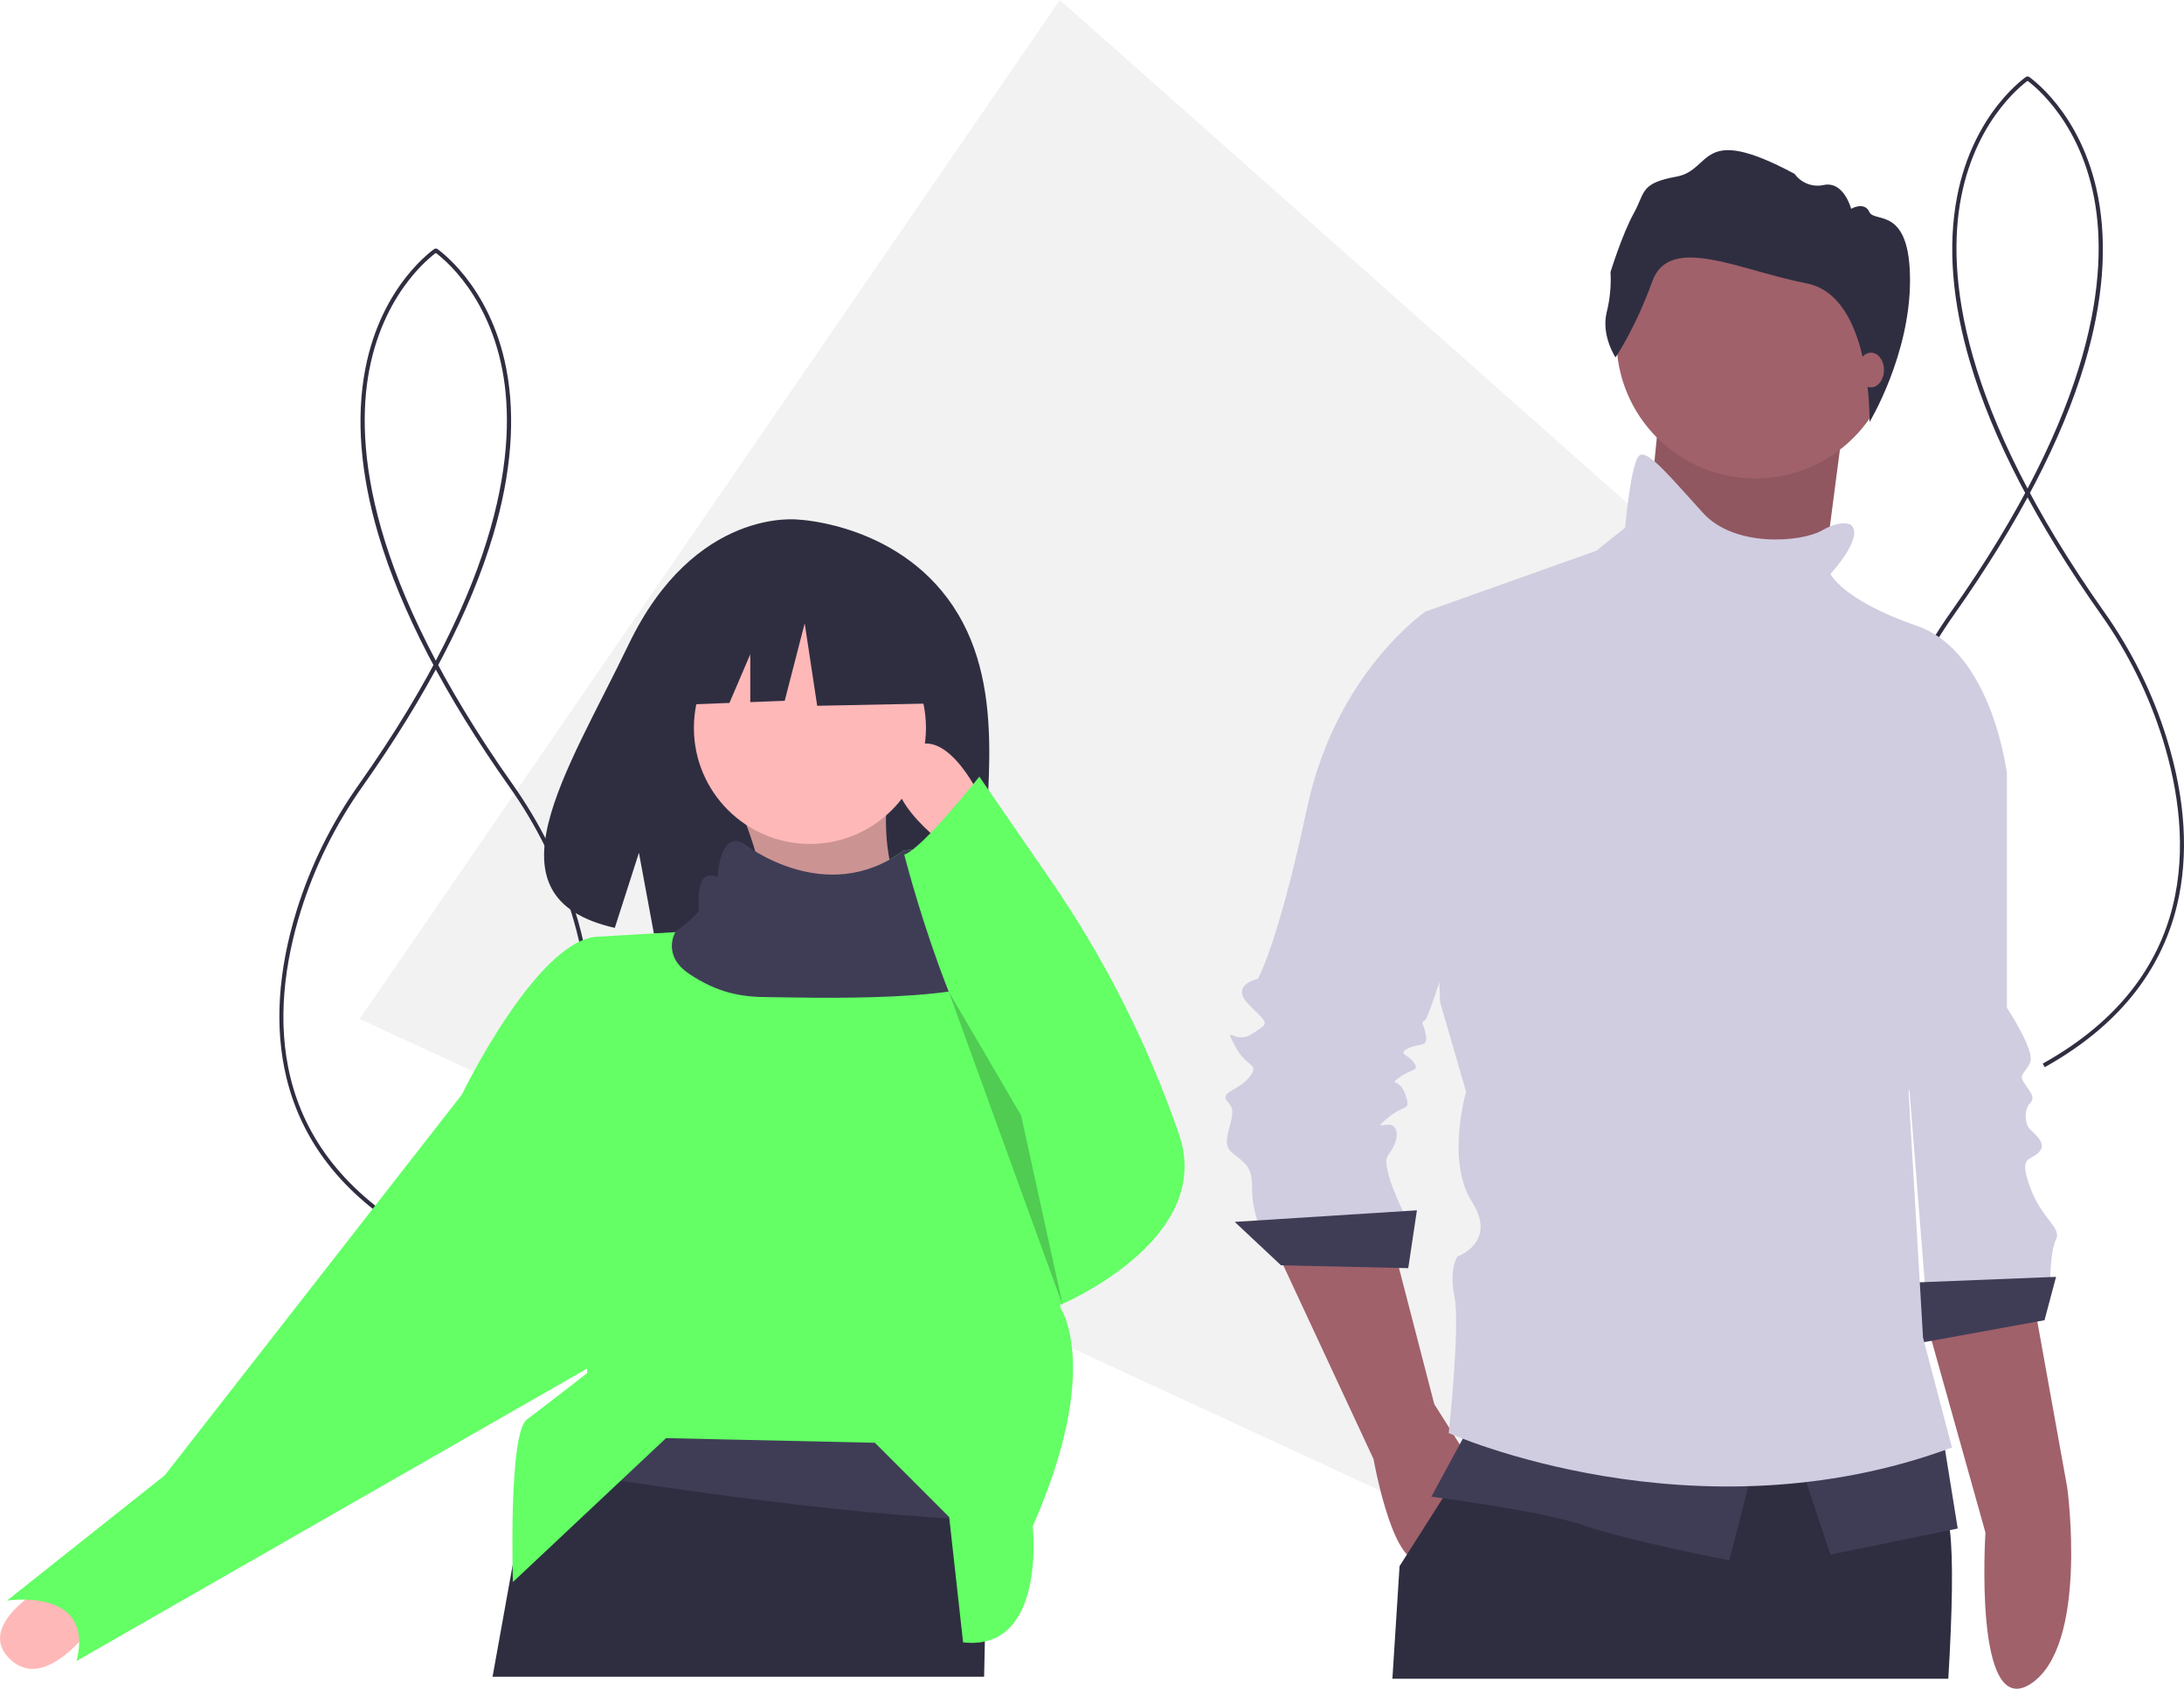
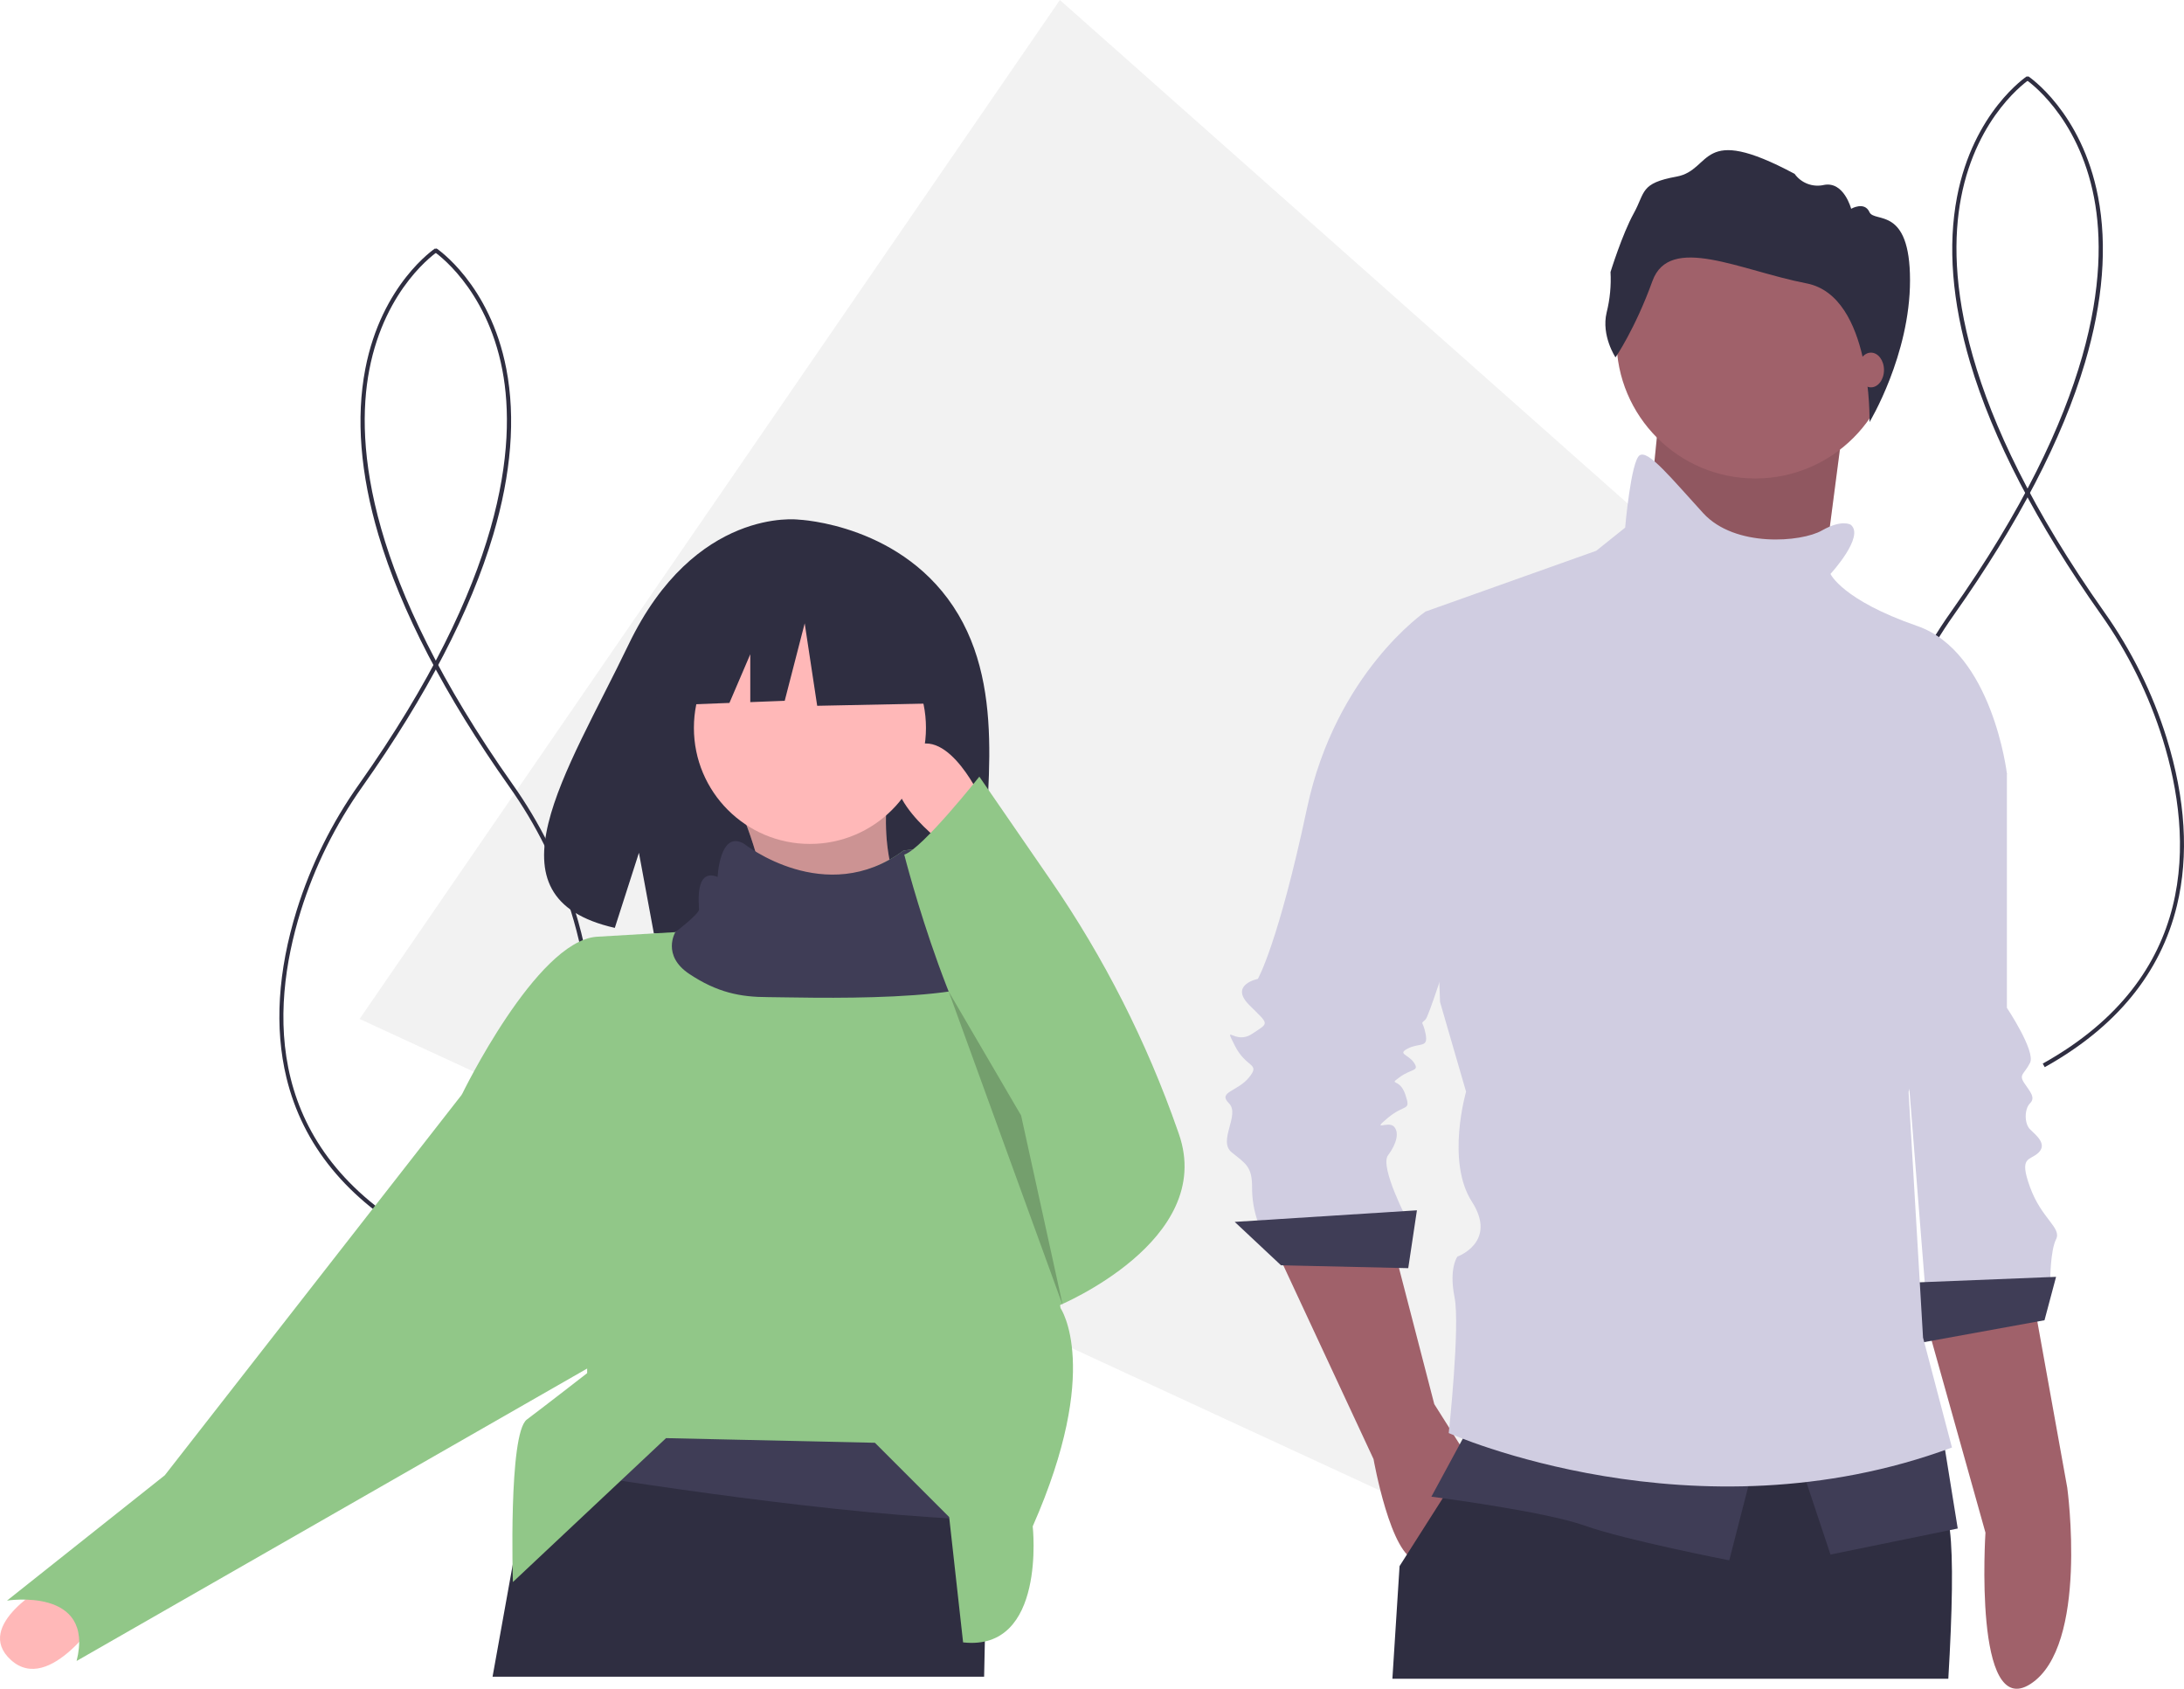
- <svg xmlns="http://www.w3.org/2000/svg" id="a8897f4c-2937-4134-8b3a-fee1040aeff6" data-name="Layer 1" width="1066.106" height="824.2" viewBox="0 0 1066.106 824.2">
+ <svg xmlns="http://www.w3.org/2000/svg" data-name="Layer 1" width="1066.106" height="824.2" viewBox="0 0 1066.106 824.2">
  <polygon points="962.551 394.71 946.672 466.13 933.782 524.07 923.508 570.28 910.626 628.22 868.531 817.51 346.914 576.48 308.572 558.76 260.039 536.33 221.683 518.61 175.551 497.29 201.704 459.24 223.452 427.6 250.965 387.57 272.707 355.95 517.369 0 776.55 229.8 822.703 270.72 859.505 303.35 905.666 344.27 962.551 394.71" fill="#f2f2f2" />
  <path d="M271.301,642.731C236.421,623.287,214.707,596.74,206.762,563.829c-5.899-24.436-4.204-51.933,5.038-81.728a218.888,218.888,0,0,1,30.439-61.484c70.638-99.986,77.014-165.138,69.923-202.187-7.774-40.623-33.031-57.494-33.286-57.66l1.09-1.677c.261.169,26.184,17.433,34.145,58.88,4.589,23.895,2.43,51.141-6.417,80.981-11.012,37.138-32.484,78.459-63.821,122.816a216.904,216.904,0,0,0-30.163,60.922c-15.158,48.867-17.303,115.997,58.564,158.292Z" transform="translate(-66.94711 -37.90015)" fill="#2f2e41" />
  <path d="M288.074,642.731C322.954,623.287,344.668,596.74,352.613,563.829c5.899-24.436,4.204-51.933-5.038-81.728a218.888,218.888,0,0,0-30.439-61.484c-70.638-99.986-77.014-165.138-69.923-202.187,7.774-40.623,33.031-57.494,33.286-57.66l-1.09-1.677c-.261.169-26.184,17.433-34.145,58.88-4.589,23.895-2.43,51.141,6.417,80.981,11.012,37.138,32.484,78.459,63.821,122.816a216.904,216.904,0,0,1,30.163,60.922c15.158,48.867,17.303,115.997-58.564,158.292Z" transform="translate(-66.94711 -37.90015)" fill="#2f2e41" />
  <path d="M1048.301,558.731C1013.421,539.287,991.707,512.74,983.762,479.829c-5.899-24.436-4.204-51.933,5.038-81.728a218.888,218.888,0,0,1,30.439-61.484c70.638-99.986,77.014-165.138,69.923-202.187-7.774-40.623-33.031-57.494-33.286-57.66l1.09-1.677c.261.169,26.184,17.433,34.145,58.88,4.589,23.895,2.43,51.141-6.417,80.981-11.012,37.138-32.484,78.459-63.821,122.816a216.904,216.904,0,0,0-30.163,60.922c-15.158,48.867-17.303,115.997,58.564,158.292Z" transform="translate(-66.94711 -37.90015)" fill="#2f2e41" />
  <path d="M1065.074,558.731c34.88-19.444,56.594-45.991,64.539-78.902,5.899-24.436,4.204-51.933-5.038-81.728a218.888,218.888,0,0,0-30.439-61.484c-70.638-99.986-77.014-165.138-69.923-202.187,7.774-40.623,33.031-57.494,33.286-57.66l-1.09-1.677c-.261.169-26.184,17.433-34.145,58.88-4.589,23.895-2.43,51.141,6.417,80.981,11.012,37.138,32.484,78.459,63.821,122.816a216.904,216.904,0,0,1,30.163,60.922c15.158,48.867,17.303,115.997-58.564,158.292Z" transform="translate(-66.94711 -37.90015)" fill="#2f2e41" />
  <path d="M534.762,337.845c-26.207-44.282-78.055-46.345-78.055-46.345s-50.523-6.461-82.933,60.98c-30.209,62.861-71.901,123.554-6.712,138.269l11.775-36.649,7.292,39.378a255.068,255.068,0,0,0,27.892.477c69.812-2.254,136.298.659,134.157-24.392C545.332,436.26,559.978,380.452,534.762,337.845Z" transform="translate(-66.94711 -37.90015)" fill="#2f2e41" />
  <path d="M427.194,430.522c9.03,19.975,14.725,43.786,18.125,70.234l72.499-4.531c-16.668-23.619-22.202-50.728-15.859-81.562Z" transform="translate(-66.94711 -37.90015)" fill="#ffb8b8" />
  <path d="M427.194,430.522c9.03,19.975,14.725,43.786,18.125,70.234l72.499-4.531c-16.668-23.619-22.202-50.728-15.859-81.562Z" transform="translate(-66.94711 -37.90015)" opacity="0.2" />
  <path d="M90.819,810.844s-37.523,20.099-18.482,37.259,44.193-22.714,44.193-22.714Z" transform="translate(-66.94711 -37.90015)" fill="#ffb8b8" />
  <polygon points="482.591 714.334 482.005 741.792 480.754 801.122 480.754 801.132 480.39 818.314 240.438 818.314 250.19 764.163 250.2 764.123 258.932 715.656 262.829 693.951 262.829 693.941 459.937 666.755 482.591 714.334" fill="#2f2e41" />
  <path d="M549.537,752.237l-.589,27.459c-69.735-1.79-177.827-18.623-223.071-26.145l3.897-21.704,197.107-27.187Z" transform="translate(-66.94711 -37.90015)" fill="#3f3d56" />
  <circle cx="395.364" cy="355.24" r="56.64" fill="#ffb8b8" />
-   <path d="M571.06,782.823s6.797,61.171-33.984,56.64l-6.797-61.171L494.029,742.042l-101.952-2.266L317.313,810.01s-2.266-72.499,6.797-79.296,29.453-22.656,29.453-22.656v-11.328L292.391,572.122s36.25-74.765,65.702-77.03l38.515-2.266s13.594-6.797,13.594-9.062-2.266-20.39,9.062-15.859c0,0,1.019-23.245,12.959-16.154,0,0,37.586,29.453,75.739,1.291,0,0,17.785-3.262,15.519,5.8s0,15.859,4.531,15.859,24.922,6.797,24.922,11.328c0,.974,1.473,10.354,3.783,24.468v.023c8.406,51.452,27.935,165.819,27.935,165.819S605.044,705.792,571.06,782.823Z" transform="translate(-66.94711 -37.90015)" fill="#63ff65" />
-   <path d="M308.25,560.794l-15.859,11.328-144.998,185.779L70.363,819.072s43.046-6.797,33.984,29.453L369.422,696.73Z" transform="translate(-66.94711 -37.90015)" fill="#63ff65" />
+   <path d="M571.06,782.823s6.797,61.171-33.984,56.64l-6.797-61.171L494.029,742.042l-101.952-2.266L317.313,810.01s-2.266-72.499,6.797-79.296,29.453-22.656,29.453-22.656v-11.328L292.391,572.122s36.25-74.765,65.702-77.03l38.515-2.266s13.594-6.797,13.594-9.062-2.266-20.39,9.062-15.859c0,0,1.019-23.245,12.959-16.154,0,0,37.586,29.453,75.739,1.291,0,0,17.785-3.262,15.519,5.8s0,15.859,4.531,15.859,24.922,6.797,24.922,11.328c0,.974,1.473,10.354,3.783,24.468v.023c8.406,51.452,27.935,165.819,27.935,165.819S605.044,705.792,571.06,782.823Z" transform="translate(-66.94711 -37.90015)" fill="#91c788" />
+   <path d="M308.25,560.794l-15.859,11.328-144.998,185.779L70.363,819.072s43.046-6.797,33.984,29.453L369.422,696.73Z" transform="translate(-66.94711 -37.90015)" fill="#91c788" />
  <path d="M556.718,510.498v.023c-3.013,17.717-101.204,14.024-114.798,14.024s-24.922-2.266-38.515-11.328-6.797-20.39-6.797-20.39,11.575-8.816,11.575-11.081-2.266-20.39,9.062-15.859c0,0,1.019-23.245,12.959-16.154,0,0,39.605,31.472,77.758,3.31,0,0,17.785-3.262,15.519,5.8s0,15.859,4.531,15.859,24.922,6.797,24.922,11.328C552.935,487.004,554.408,496.383,556.718,510.498Z" transform="translate(-66.94711 -37.90015)" fill="#3f3d56" />
  <path d="M545.005,425.991s-18.125-38.515-36.25-20.39,20.39,45.312,20.39,45.312Z" transform="translate(-66.94711 -37.90015)" fill="#ffb8b8" />
-   <path d="M545.005,416.929s-27.988,35.37-36.65,38.075c0,0,25.322,100.126,57.04,127.313l18.125,92.89s77.03-31.718,58.906-83.827q-.272-.782-.541-1.554a513.985,513.985,0,0,0-62.098-122.408Z" transform="translate(-66.94711 -37.90015)" fill="#63ff65" />
+   <path d="M545.005,416.929s-27.988,35.37-36.65,38.075c0,0,25.322,100.126,57.04,127.313l18.125,92.89s77.03-31.718,58.906-83.827q-.272-.782-.541-1.554a513.985,513.985,0,0,0-62.098-122.408Z" transform="translate(-66.94711 -37.90015)" fill="#91c788" />
  <polygon points="463.102 483.933 518.839 637.307 498.449 544.417 463.102 483.933" opacity="0.2" />
  <polygon points="456.229 295.676 405.005 268.845 334.268 279.821 319.632 344.46 356.064 343.059 366.242 319.311 366.242 342.668 383.052 342.021 392.809 304.213 398.907 344.46 458.668 343.241 456.229 295.676" fill="#2f2e41" />
  <path d="M1007.076,682.238,1036.138,785.909s-5.989,91.827,21.959,73.861c28.6-18.386,17.966-95.819,17.966-95.819L1059.311,670.944Z" transform="translate(-66.94711 -37.90015)" fill="#a0616a" />
  <path d="M1022.605,391.415l24,24V529.768s14.118,21.176,11.294,26.823-5.647,5.647-2.824,9.882,5.647,7.059,2.824,9.882-2.824,9.882,0,12.706,8.471,7.059,4.235,11.294-9.882,1.412-4.235,16.941,15.529,19.765,12.706,25.412-2.824,19.765-2.824,19.765l-60.706,8.471L994.37,511.415Z" transform="translate(-66.94711 -37.90015)" fill="#d0cde1" />
  <polygon points="1003.658 623.161 933.07 625.985 935.893 655.632 998.011 644.338 1003.658 623.161" fill="#3f3d56" />
  <polygon points="809.541 205.986 801.07 290.691 887.188 303.397 893.541 254.692 899.894 205.986 809.541 205.986" fill="#a0616a" />
  <polygon points="809.541 205.527 801.07 290.233 887.188 302.939 893.541 254.233 899.894 205.527 809.541 205.527" opacity="0.1" />
  <path d="M689.43,646.944l48,103.059s8.471,48,21.176,49.412,25.412-49.412,25.412-49.412l-16.941-26.823-19.765-76.235Z" transform="translate(-66.94711 -37.90015)" fill="#a0616a" />
  <path d="M1018.003,857.214H746.635c2.15-34.011,3.503-54.978,3.503-54.978l3.604-5.673,17.475-27.459L783.694,749.498l4.351-6.845,1.615-2.534,17.091-3.119L983.074,704.827a215.426,215.426,0,0,0,12.326,38.109c1.201,2.736,2.493,5.472,3.877,8.177,4.432,8.652,9.843,16.849,16.273,22.886,1.464,1.373,2.524,5.037,3.21,10.671C1020.456,798.47,1019.972,824.132,1018.003,857.214Z" transform="translate(-66.94711 -37.90015)" fill="#2f2e41" />
  <circle cx="856.835" cy="165.751" r="67.765" fill="#a0616a" />
  <path d="M772.724,342.003l-9.882-5.647s-43.765,29.647-57.882,96-24,83.294-24,83.294-14.118,2.824-4.235,12.706,9.882,8.471,1.412,14.118-14.118-5.647-8.471,5.647,12.706,8.471,7.059,15.529-15.529,7.059-9.882,12.706-5.647,18.353,1.412,24,9.882,7.059,9.882,16.941a49.993,49.993,0,0,0,2.824,16.941h73.412s-14.118-26.823-9.882-32.471,5.647-11.294,2.824-14.118-11.294,2.824-2.824-4.235,11.294-2.824,8.471-11.294-8.471-4.235-2.824-8.471,9.882-2.824,7.059-7.059-8.471-4.235-2.824-7.059,9.882,0,8.471-7.059-2.824-4.235,0-7.059,32.471-98.823,32.471-101.647S772.724,342.003,772.724,342.003Z" transform="translate(-66.94711 -37.90015)" fill="#d0cde1" />
  <polygon points="691.659 590.691 602.718 596.338 625.306 617.514 687.424 618.926 691.659 590.691" fill="#3f3d56" />
  <path d="M784.018,734.473l-18.353,33.882s55.059,7.059,74.823,14.118,70.588,16.941,70.588,16.941L923.782,750.002Z" transform="translate(-66.94711 -37.90015)" fill="#3f3d56" />
  <polygon points="878.011 712.102 893.541 758.69 955.658 745.984 948.599 702.22 878.011 712.102" fill="#3f3d56" />
  <path d="M970.37,294.003s-4.235-2.824-14.118,2.824-42.353,8.471-57.882-8.471-26.823-31.059-31.059-28.235-7.059,35.294-7.059,35.294L846.135,306.709l-83.294,29.647,7.059,190.588,12.706,43.765s-9.882,33.882,2.824,53.647-7.059,26.823-7.059,26.823-4.235,5.647-1.412,19.765-2.824,66.353-2.824,66.353,120,53.647,245.646,7.059l-14.118-53.647-7.059-120s7.059-19.765,5.647-28.235,42.353-127.058,42.353-127.058-7.059-59.294-43.765-72-42.353-25.412-42.353-25.412S977.429,299.65,970.37,294.003Z" transform="translate(-66.94711 -37.90015)" fill="#d0cde1" />
  <path d="M855.548,212.331s-7.037-10.555-4.33-21.923a66.444,66.444,0,0,0,1.895-19.758s5.684-18.404,11.367-28.689,2.977-14.615,20.84-17.863,10.555-26.524,57.649-1.353a13.811,13.811,0,0,0,14.345,5.413c9.744-1.895,13.262,11.638,13.262,11.638s6.496-3.789,8.932,1.624,19.804-3.249,19.804,33.289-19.765,69.176-19.765,69.176,1.449-61.462-30.759-67.687-66.851-24.359-75.242-1.083S855.548,212.331,855.548,212.331Z" transform="translate(-66.94711 -37.90015)" fill="#2f2e41" />
  <ellipse cx="913.305" cy="180.574" rx="6.353" ry="8.471" fill="#a0616a" />
</svg>
